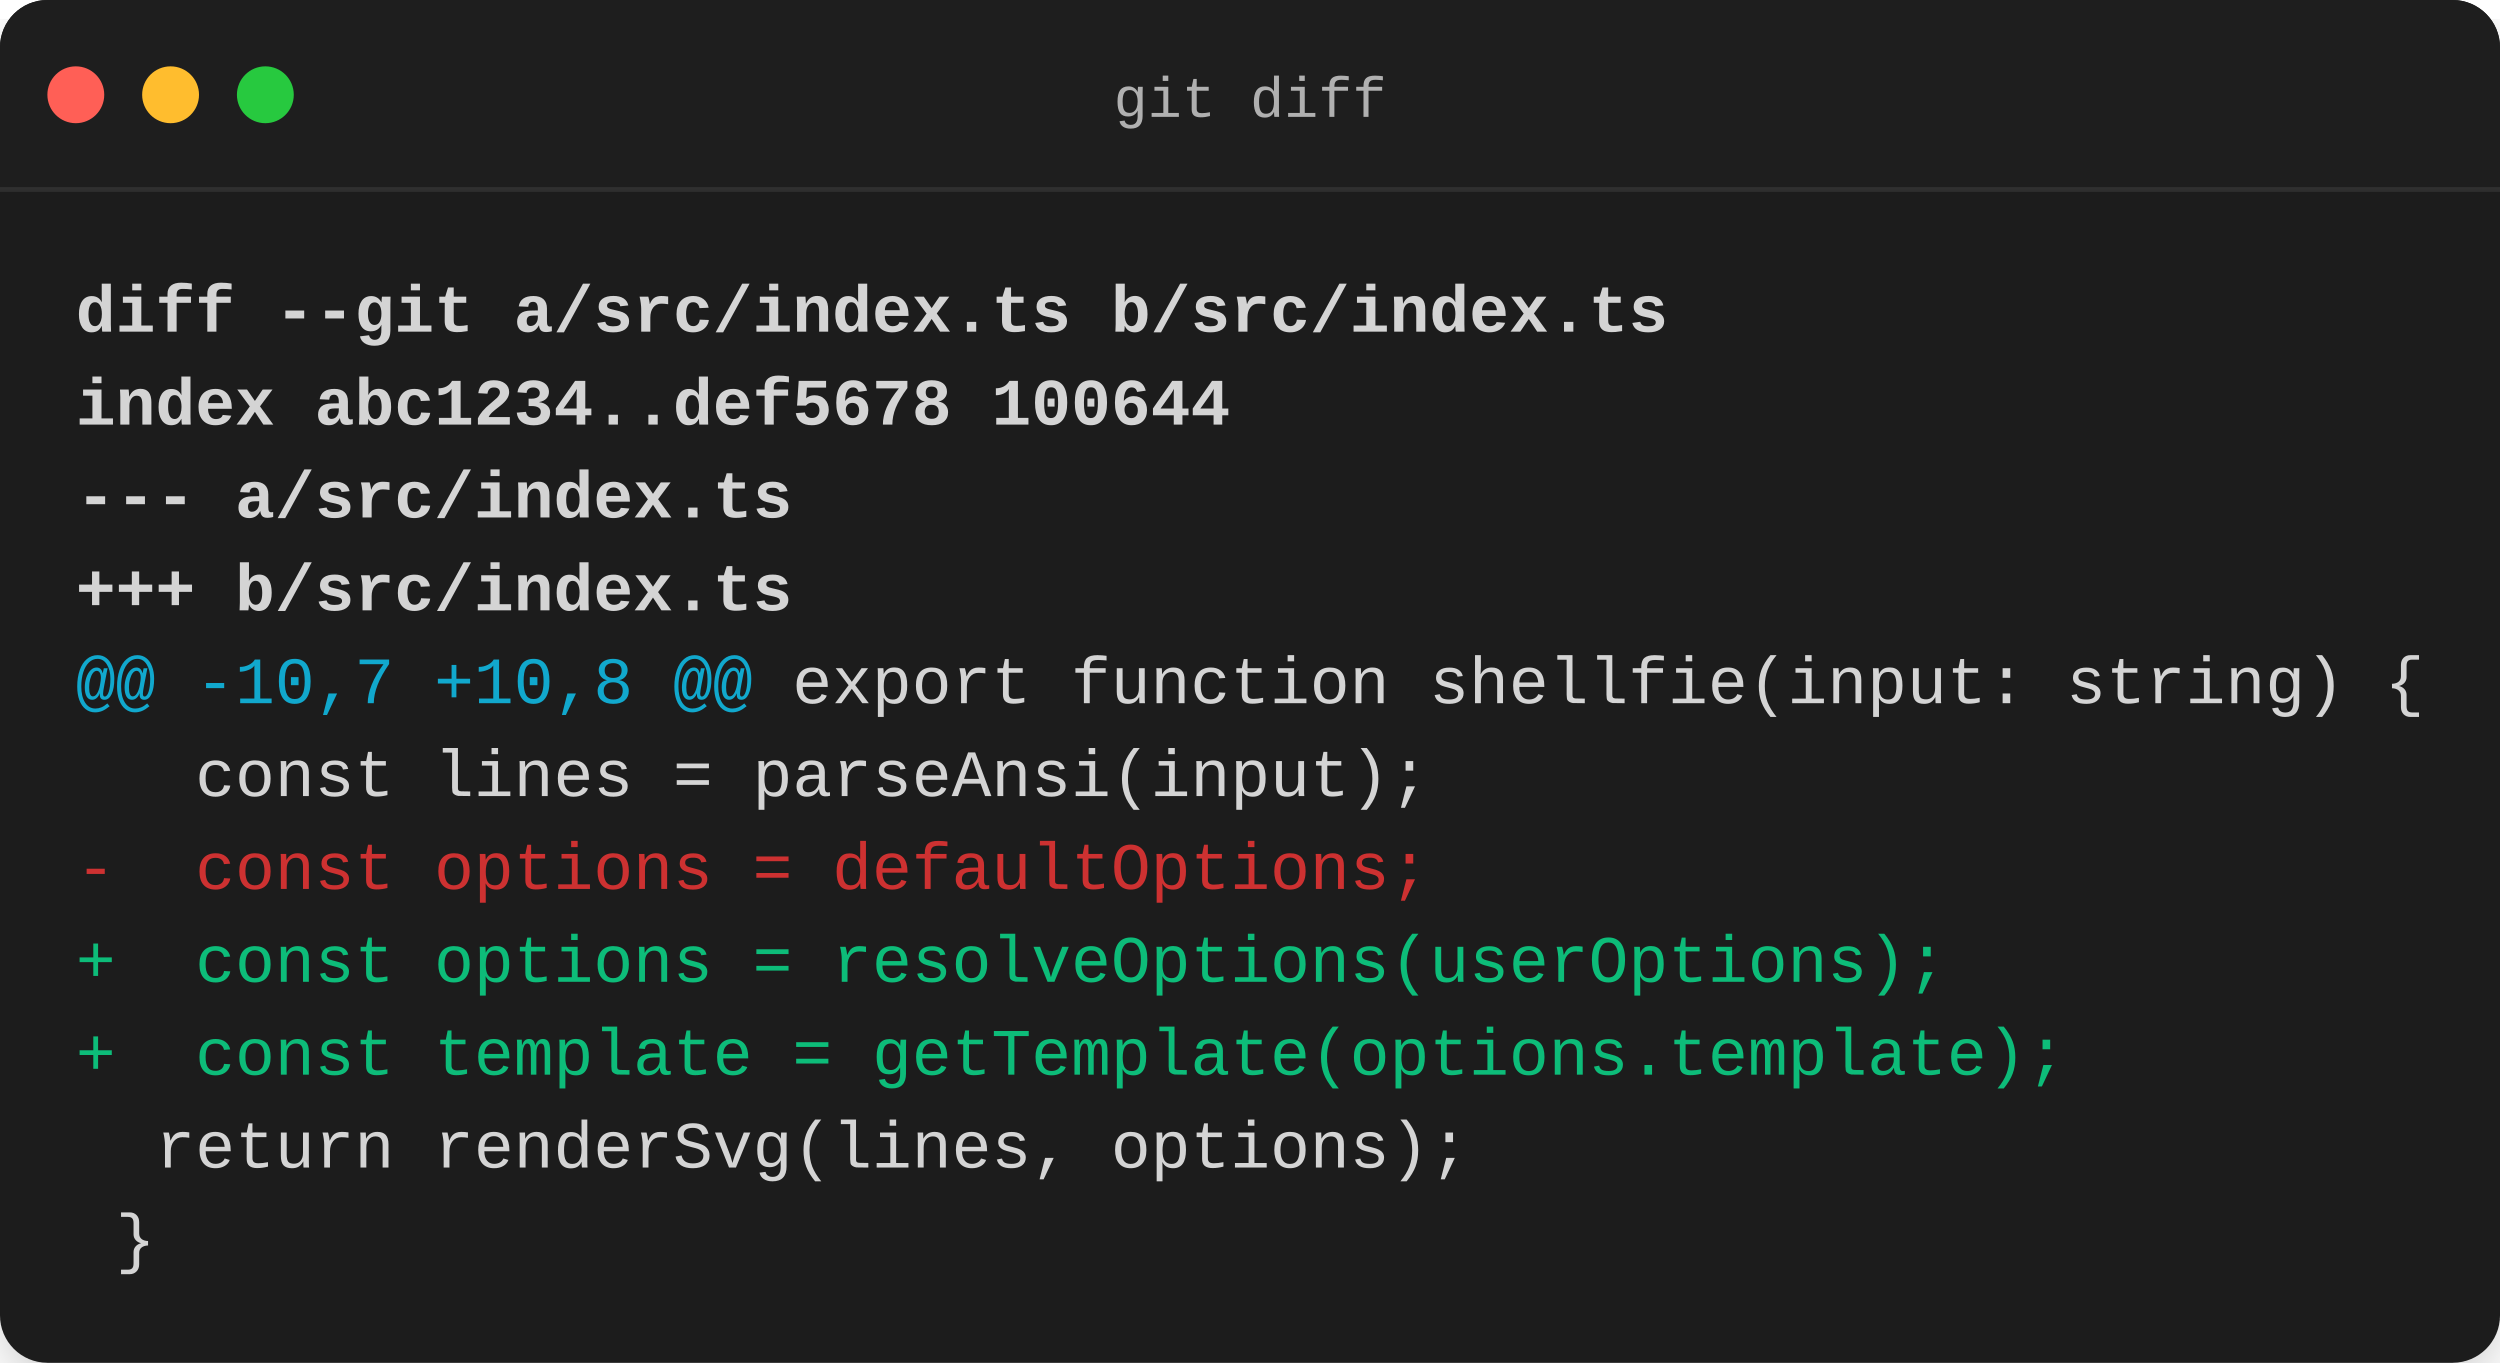
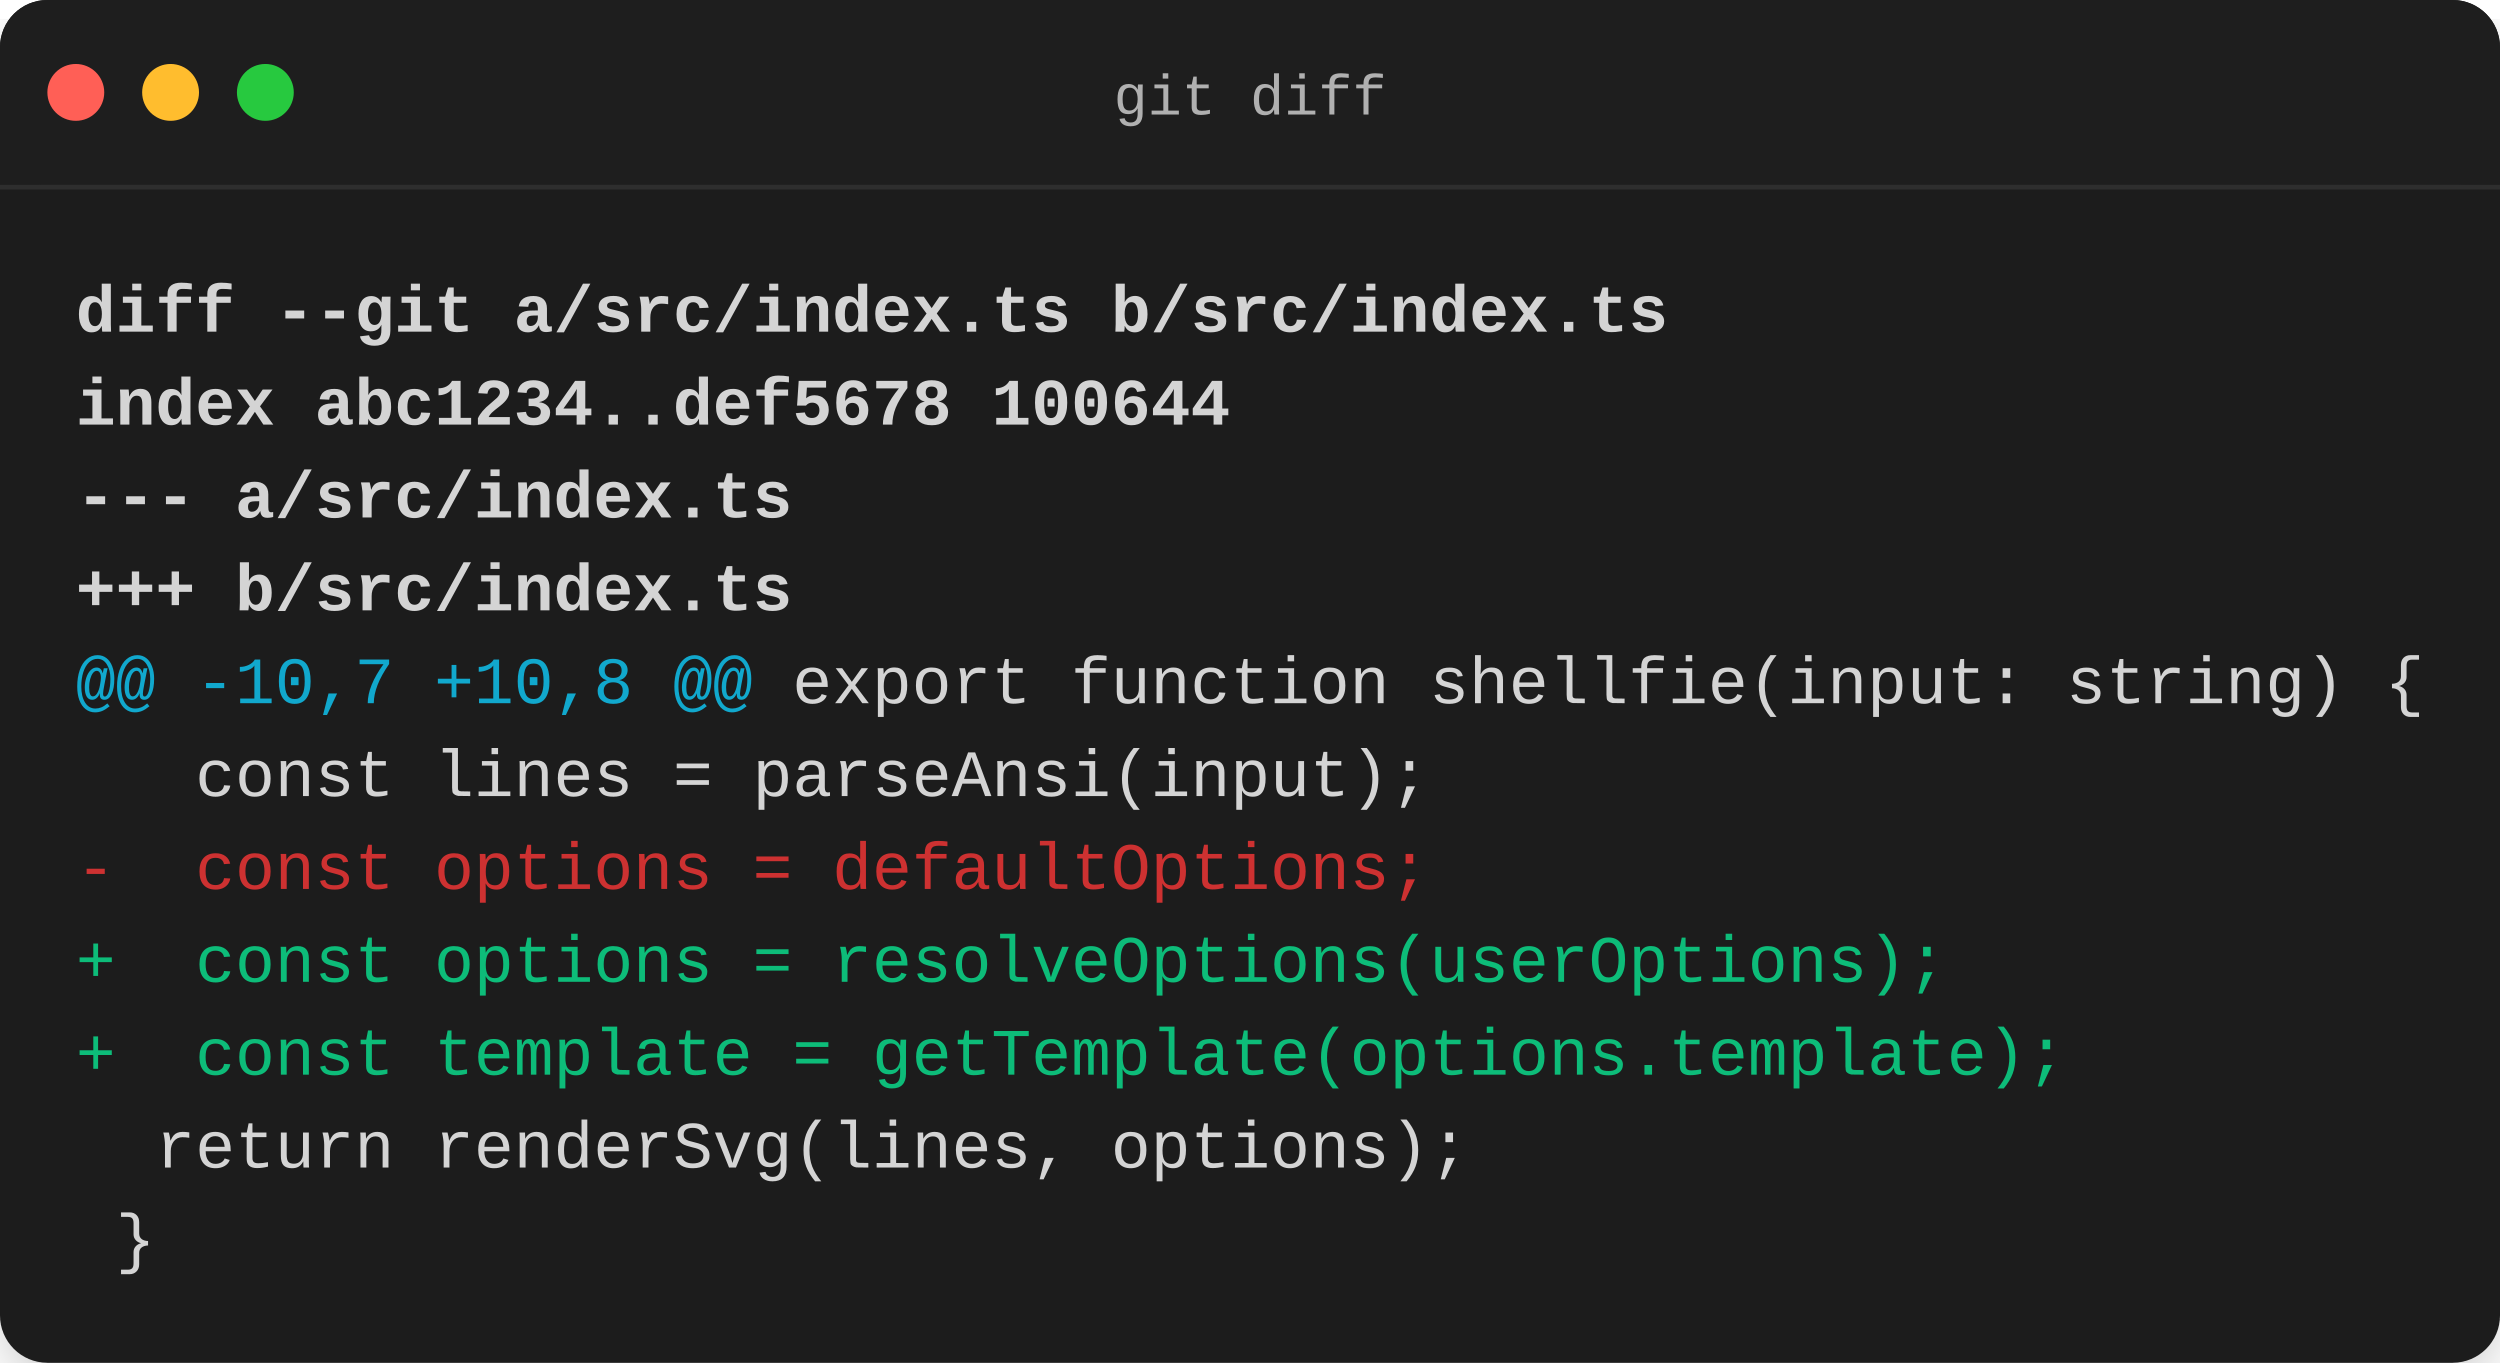
<svg xmlns="http://www.w3.org/2000/svg" viewBox="0 0 527.6 287.6" width="527.6" height="287.6">
  <defs>
    <filter id="shadow" x="-10%" y="-10%" width="120%" height="120%">
      <feDropShadow dx="0" dy="4" stdDeviation="8" flood-opacity="0.3" />
    </filter>
  </defs>
  <rect x="0" y="0" width="527.6" height="287.6" fill="#1e1e1e" rx="10" ry="10" filter="url(#shadow)" />
  <g class="title-bar">
-     <rect x="0" y="0" width="527.6" height="40" fill="#1e1e1e" rx="10" ry="10" />
-     <rect x="0" y="30" width="527.6" height="10" fill="#1e1e1e" />
-     <circle cx="16" cy="20" r="6" fill="#ff5f56" />
-     <circle cx="36" cy="20" r="6" fill="#ffbd2e" />
-     <circle cx="56" cy="20" r="6" fill="#27c93f" />
-     <text x="263.8" y="24.667" fill="#d4d4d4" font-family="'SF Mono', 'Monaco', 'Menlo', 'Ubuntu Mono', 'Consolas', 'Courier New', monospace" font-size="12" text-anchor="middle" opacity="0.8">git diff</text>
-     <line x1="0" y1="40" x2="527.6" y2="40" stroke="#d4d4d4" stroke-opacity="0.1" />
+     <rect x="0" y="0" width="527.6" height="39" fill="#1e1e1e" rx="10" ry="10" />
+     <rect x="0" y="29" width="527.6" height="10" fill="#1e1e1e" />
+     <line x1="0" y1="39.5" x2="527.6" y2="39.5" stroke="#d4d4d41a" stroke-width="1" />
+     <circle cx="16" cy="19.5" r="6" fill="#ff5f56" />
+     <circle cx="36" cy="19.5" r="6" fill="#ffbd2e" />
+     <circle cx="56" cy="19.5" r="6" fill="#27c93f" />
+     <text x="263.8" y="24.167" fill="#d4d4d4" font-family="'SF Mono', 'Monaco', 'Menlo', 'Ubuntu Mono', 'Consolas', 'Courier New', monospace" font-size="12" text-anchor="middle" opacity="0.8">git diff</text>
  </g>
  <g class="text">
    <text y="70" font-family="'SF Mono', 'Monaco', 'Menlo', 'Ubuntu Mono', 'Consolas', 'Courier New', monospace" font-size="14" xml:space="preserve">
      <tspan x="16" fill="#d4d4d4" font-weight="bold">diff --git a/src/index.ts b/src/index.ts</tspan>
    </text>
    <text y="89.6" font-family="'SF Mono', 'Monaco', 'Menlo', 'Ubuntu Mono', 'Consolas', 'Courier New', monospace" font-size="14" xml:space="preserve">
      <tspan x="16" fill="#d4d4d4" font-weight="bold">index abc1234..def5678 100644</tspan>
    </text>
    <text y="109.2" font-family="'SF Mono', 'Monaco', 'Menlo', 'Ubuntu Mono', 'Consolas', 'Courier New', monospace" font-size="14" xml:space="preserve">
      <tspan x="16" fill="#d4d4d4" font-weight="bold">--- a/src/index.ts</tspan>
    </text>
    <text y="128.8" font-family="'SF Mono', 'Monaco', 'Menlo', 'Ubuntu Mono', 'Consolas', 'Courier New', monospace" font-size="14" xml:space="preserve">
      <tspan x="16" fill="#d4d4d4" font-weight="bold">+++ b/src/index.ts</tspan>
    </text>
    <text y="148.4" font-family="'SF Mono', 'Monaco', 'Menlo', 'Ubuntu Mono', 'Consolas', 'Courier New', monospace" font-size="14" xml:space="preserve">
      <tspan x="16" fill="#11a8cd">@@ -10,7 +10,8 @@</tspan>
      <tspan x="158.8" fill="#d4d4d4"> export function shellfie(input: string) {</tspan>
    </text>
    <text y="168" font-family="'SF Mono', 'Monaco', 'Menlo', 'Ubuntu Mono', 'Consolas', 'Courier New', monospace" font-size="14" xml:space="preserve">
      <tspan x="16" fill="#d4d4d4">   const lines = parseAnsi(input);</tspan>
    </text>
    <text y="187.6" font-family="'SF Mono', 'Monaco', 'Menlo', 'Ubuntu Mono', 'Consolas', 'Courier New', monospace" font-size="14" xml:space="preserve">
      <tspan x="16" fill="#cd3131">-  const options = defaultOptions;</tspan>
    </text>
    <text y="207.2" font-family="'SF Mono', 'Monaco', 'Menlo', 'Ubuntu Mono', 'Consolas', 'Courier New', monospace" font-size="14" xml:space="preserve">
      <tspan x="16" fill="#0dbc79">+  const options = resolveOptions(userOptions);</tspan>
    </text>
    <text y="226.8" font-family="'SF Mono', 'Monaco', 'Menlo', 'Ubuntu Mono', 'Consolas', 'Courier New', monospace" font-size="14" xml:space="preserve">
      <tspan x="16" fill="#0dbc79">+  const template = getTemplate(options.template);</tspan>
    </text>
    <text y="246.4" font-family="'SF Mono', 'Monaco', 'Menlo', 'Ubuntu Mono', 'Consolas', 'Courier New', monospace" font-size="14" xml:space="preserve">
      <tspan x="16" fill="#d4d4d4">  return renderSvg(lines, options);</tspan>
    </text>
    <text y="266" font-family="'SF Mono', 'Monaco', 'Menlo', 'Ubuntu Mono', 'Consolas', 'Courier New', monospace" font-size="14" xml:space="preserve">
      <tspan x="16" fill="#d4d4d4"> }</tspan>
    </text>
  </g>
</svg>
